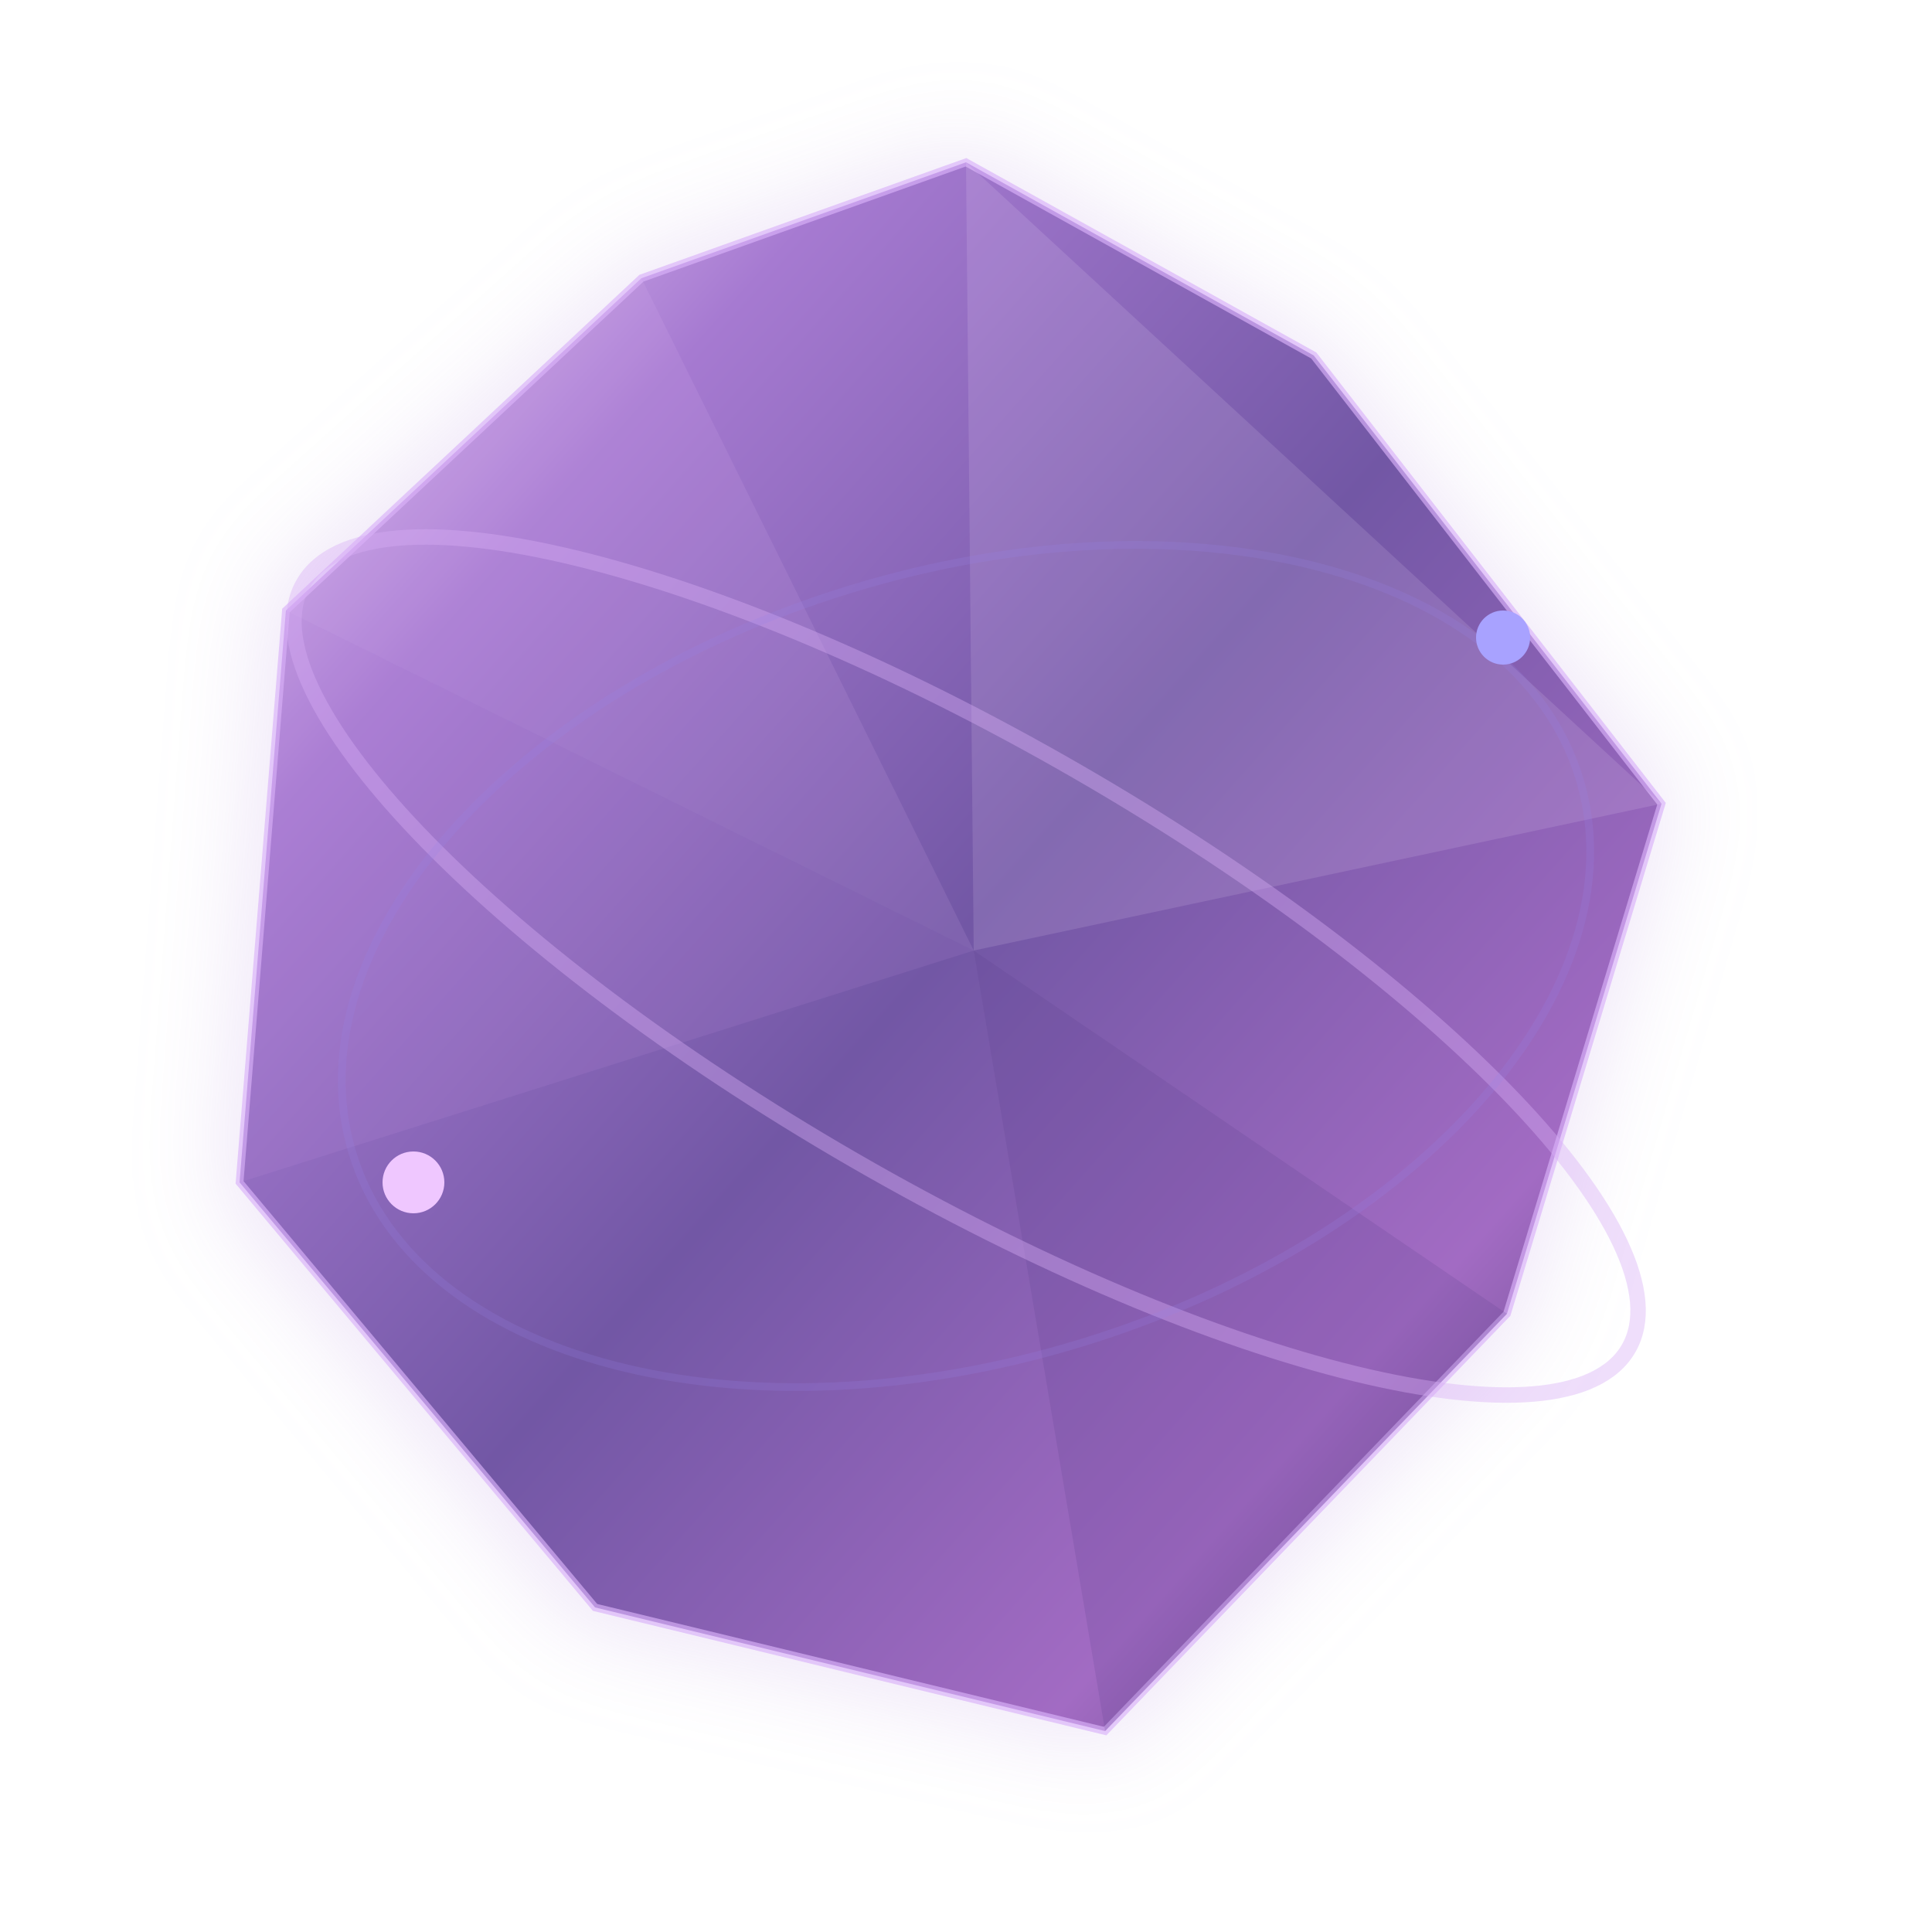
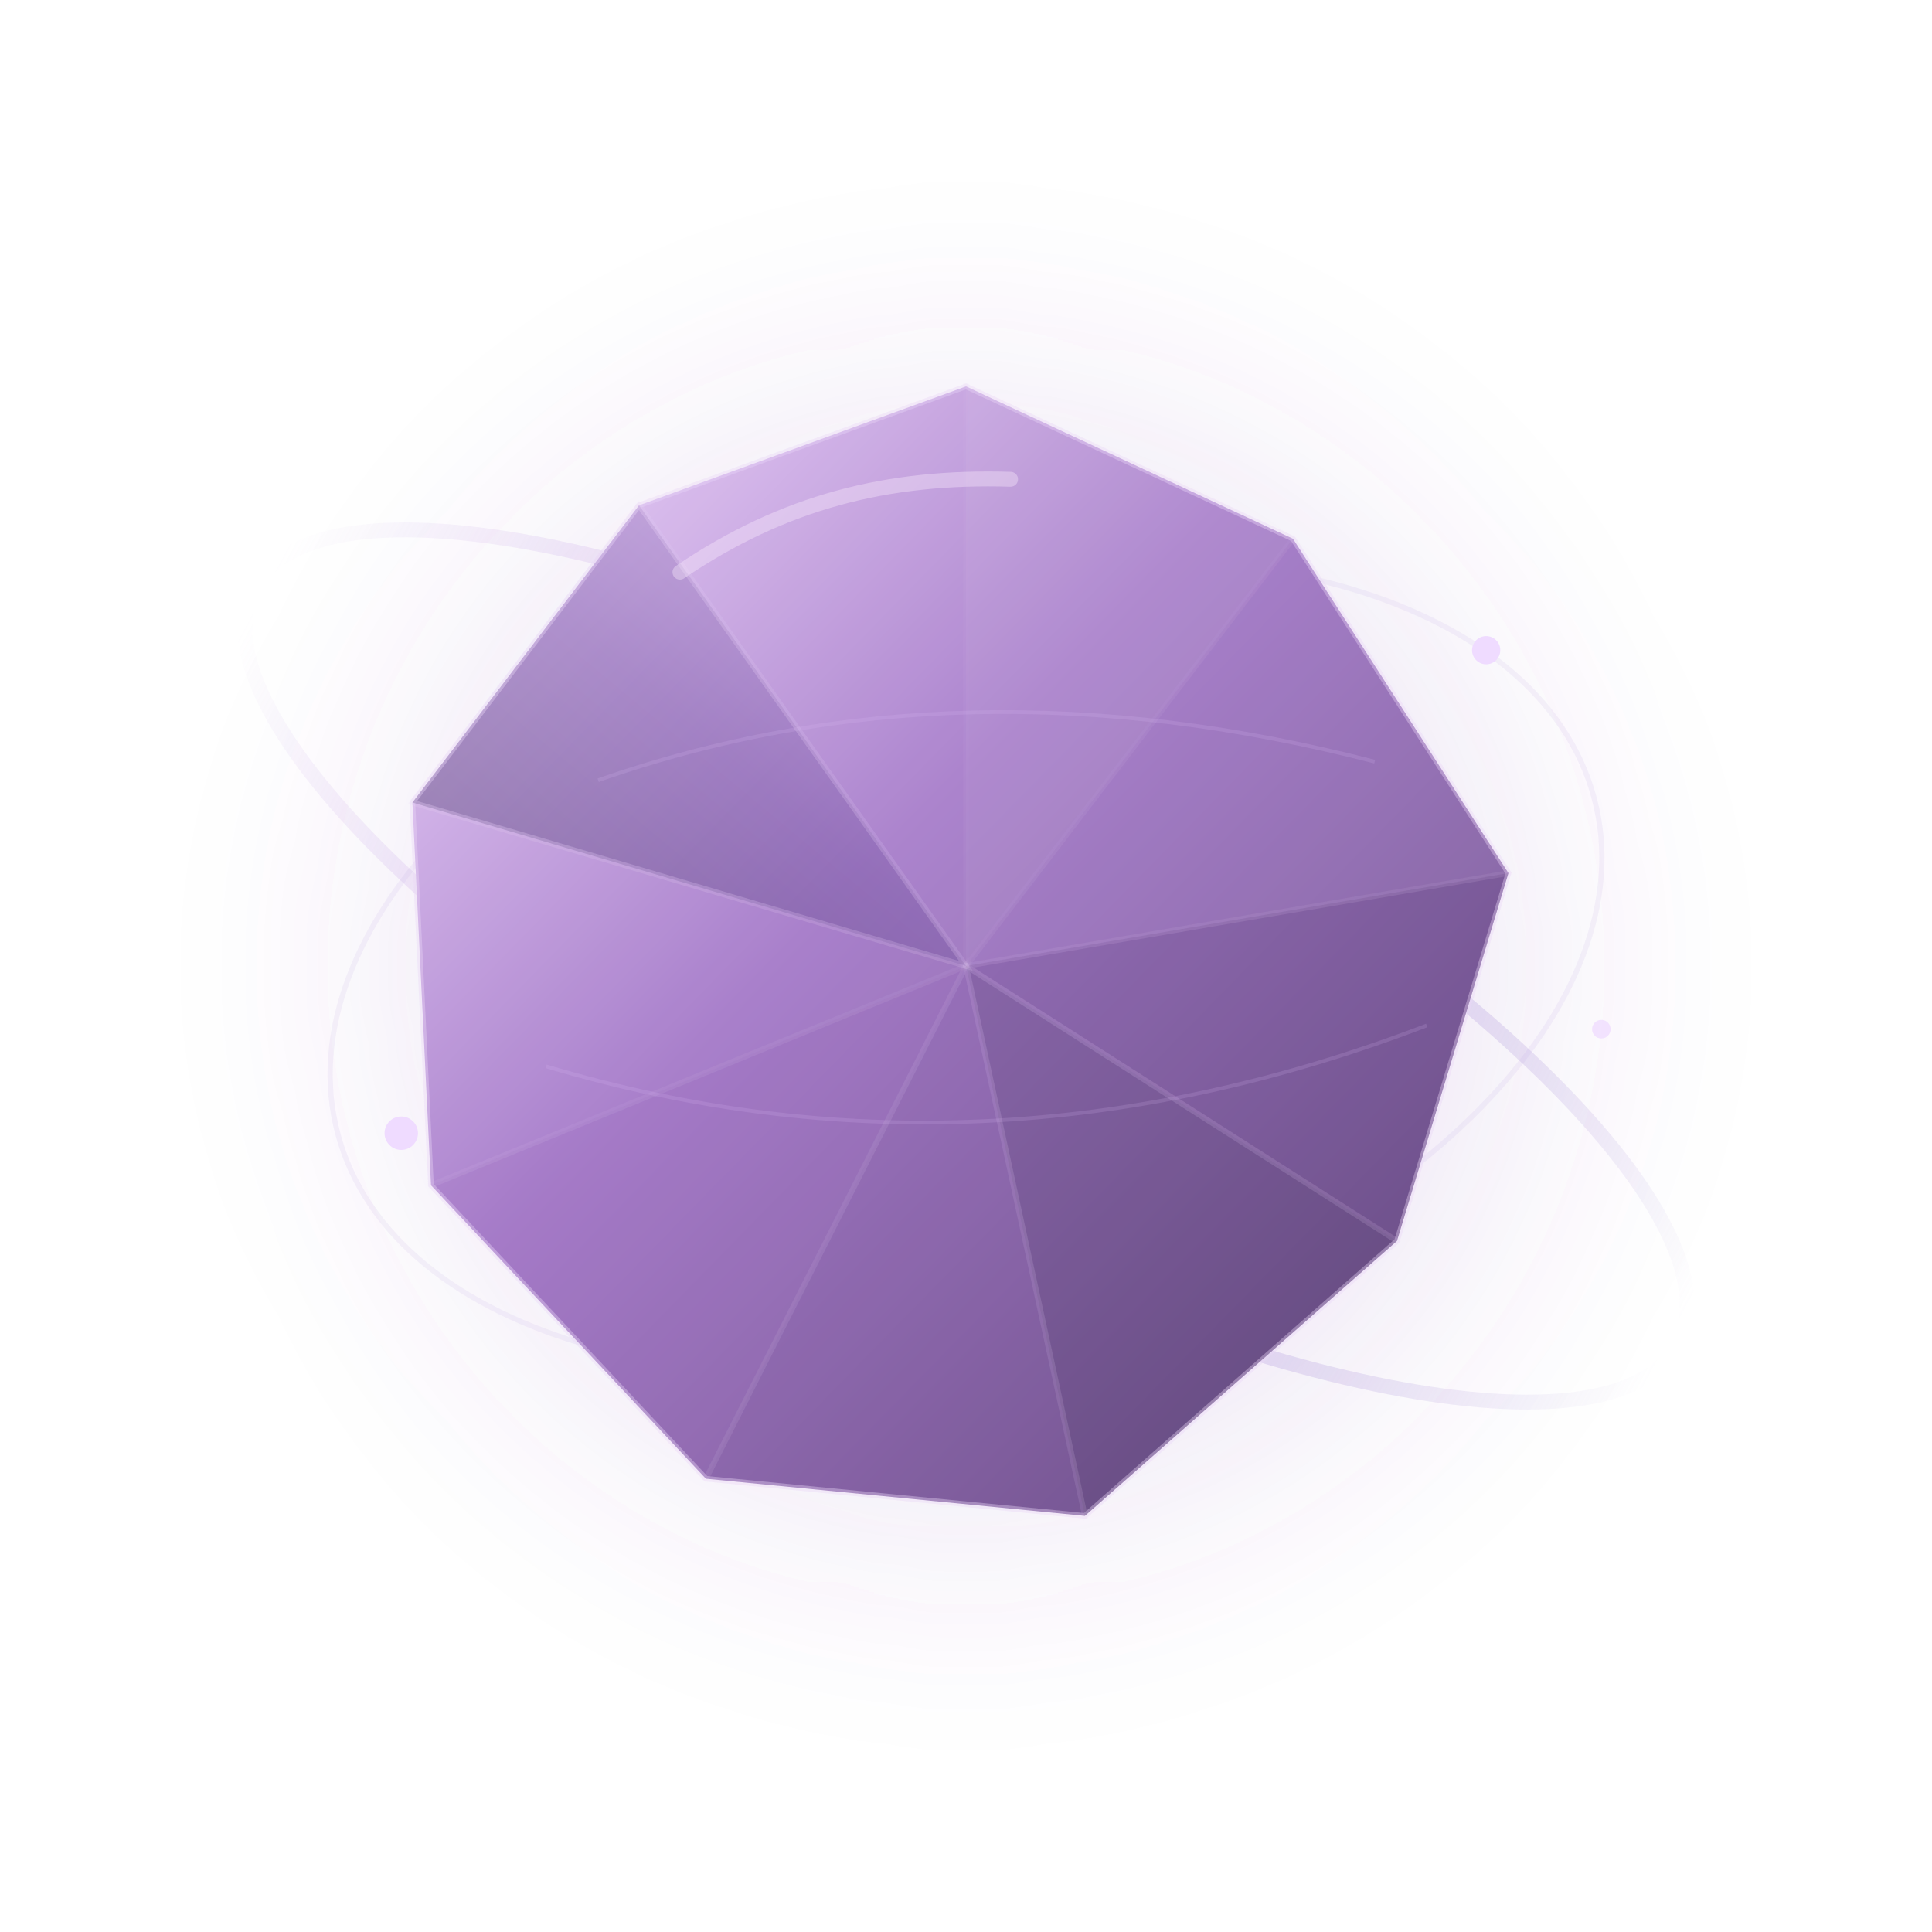
- <svg xmlns="http://www.w3.org/2000/svg" viewBox="0 0 500 500">
+ <svg xmlns="http://www.w3.org/2000/svg" viewBox="0 0 520 520">
  <defs>
-     <linearGradient id="g" x1="0" y1="0" x2="1" y2="1">
-       <stop stop-color="#f6d9ff" />
-       <stop offset=".22" stop-color="#a67ad1" />
-       <stop offset=".5" stop-color="#7257a5" />
-       <stop offset=".78" stop-color="#a26bc3" />
-       <stop offset="1" stop-color="#443868" />
+     <radialGradient id="haloG">
+       <stop stop-color="#bd86e8" stop-opacity=".32" />
+       <stop offset="1" stop-color="#71429e" stop-opacity="0" />
+     </radialGradient>
+     <linearGradient id="f1" x1="0" y1="0" x2="1" y2="1">
+       <stop stop-color="#f3ddff" />
+       <stop offset=".42" stop-color="#a47ac8" />
+       <stop offset="1" stop-color="#604679" />
    </linearGradient>
-     <filter id="b">
-       <feGaussianBlur stdDeviation="12" />
+     <linearGradient id="f2" x1="1" y1="0" x2="0" y2="1">
+       <stop stop-color="#d8b9f0" />
+       <stop offset=".48" stop-color="#7f61a8" />
+       <stop offset="1" stop-color="#42385f" />
+     </linearGradient>
+     <linearGradient id="ring" x1="0" x2="1">
+       <stop stop-color="#b993df" stop-opacity="0" />
+       <stop offset=".52" stop-color="#ead6fb" stop-opacity=".72" />
+       <stop offset="1" stop-color="#8e77c9" stop-opacity="0" />
+     </linearGradient>
+     <filter id="blur">
+       <feGaussianBlur stdDeviation="21" />
    </filter>
  </defs>
-   <polygon points="250,38 341,89 433,206 393,344 288,452 150,420 58,310 70,153 165,68" fill="#9b66d0" opacity=".17" filter="url(#b)" />
-   <polygon points="250,42 340,92 430,208 390,340 286,448 154,416 62,306 74,158 166,72" fill="url(#g)" stroke="#d9b2f8" stroke-opacity=".66" stroke-width="2" />
-   <polygon points="250,42 252,246 430,208" fill="#f7e6ff" opacity=".13" />
-   <polygon points="252,246 390,340 286,448" fill="#5b3e89" opacity=".18" />
-   <polygon points="62,306 252,246 74,158" fill="#c999e8" opacity=".12" />
-   <polygon points="74,158 252,246 166,72" fill="#e3bbf5" opacity=".12" />
-   <ellipse cx="250" cy="250" rx="198" ry="58" fill="none" stroke="#d8adf5" stroke-opacity=".40" stroke-width="4" transform="rotate(30 250 250)" />
-   <ellipse cx="250" cy="250" rx="166" ry="102" fill="none" stroke="#9884e6" stroke-opacity=".20" stroke-width="2" transform="rotate(-17 250 250)" />
-   <circle cx="107" cy="306" r="8" fill="#efc7ff" />
-   <circle cx="389" cy="165" r="7" fill="#a8a2ff" />
+   <circle cx="260" cy="260" r="190" fill="url(#haloG)" filter="url(#blur)" />
+   <ellipse cx="260" cy="260" rx="217" ry="66" fill="none" stroke="url(#ring)" stroke-width="4" transform="rotate(28 260 260)" />
+   <ellipse cx="260" cy="260" rx="175" ry="103" fill="none" stroke="#b9a1e0" stroke-opacity=".13" stroke-width="1.4" transform="rotate(-15 260 260)" />
+   <g stroke="#ead8f7" stroke-opacity=".38" stroke-width="1.5">
+     <polygon points="260,104 348,145 406,235 376,334 292,408 190,398 116,319 111,216 172,136" fill="url(#f1)" />
+     <polygon points="260,104 260,260 348,145" fill="#fff5ff" opacity=".13" />
+     <polygon points="348,145 260,260 406,235" fill="#cfb0e9" opacity=".14" />
+     <polygon points="406,235 260,260 376,334" fill="#5b3f76" opacity=".16" />
+     <polygon points="376,334 260,260 292,408" fill="#3f3458" opacity=".2" />
+     <polygon points="292,408 260,260 190,398" fill="#8060a3" opacity=".13" />
+     <polygon points="190,398 260,260 116,319" fill="#a77ac5" opacity=".15" />
+     <polygon points="116,319 260,260 111,216" fill="#d7b8e9" opacity=".10" />
+     <polygon points="111,216 260,260 172,136" fill="url(#f2)" opacity=".42" />
+     <polygon points="172,136 260,260 260,104" fill="#f2ddff" opacity=".10" />
+   </g>
+   <path d="M183 154 C211 135 239 128 272 129" fill="none" stroke="#fff5ff" stroke-opacity=".34" stroke-width="4" stroke-linecap="round" />
+   <g fill="#efdbff">
+     <circle cx="108" cy="305" r="4.5" />
+     <circle cx="400" cy="175" r="3.8" />
+     <circle cx="431" cy="277" r="2.5" opacity=".75" />
+   </g>
+   <g stroke="#ddbdf5" stroke-opacity=".16" fill="none">
+     <path d="M161 210 Q258 176 370 205" />
+     <path d="M147 287 Q264 322 384 276" />
+   </g>
</svg>
